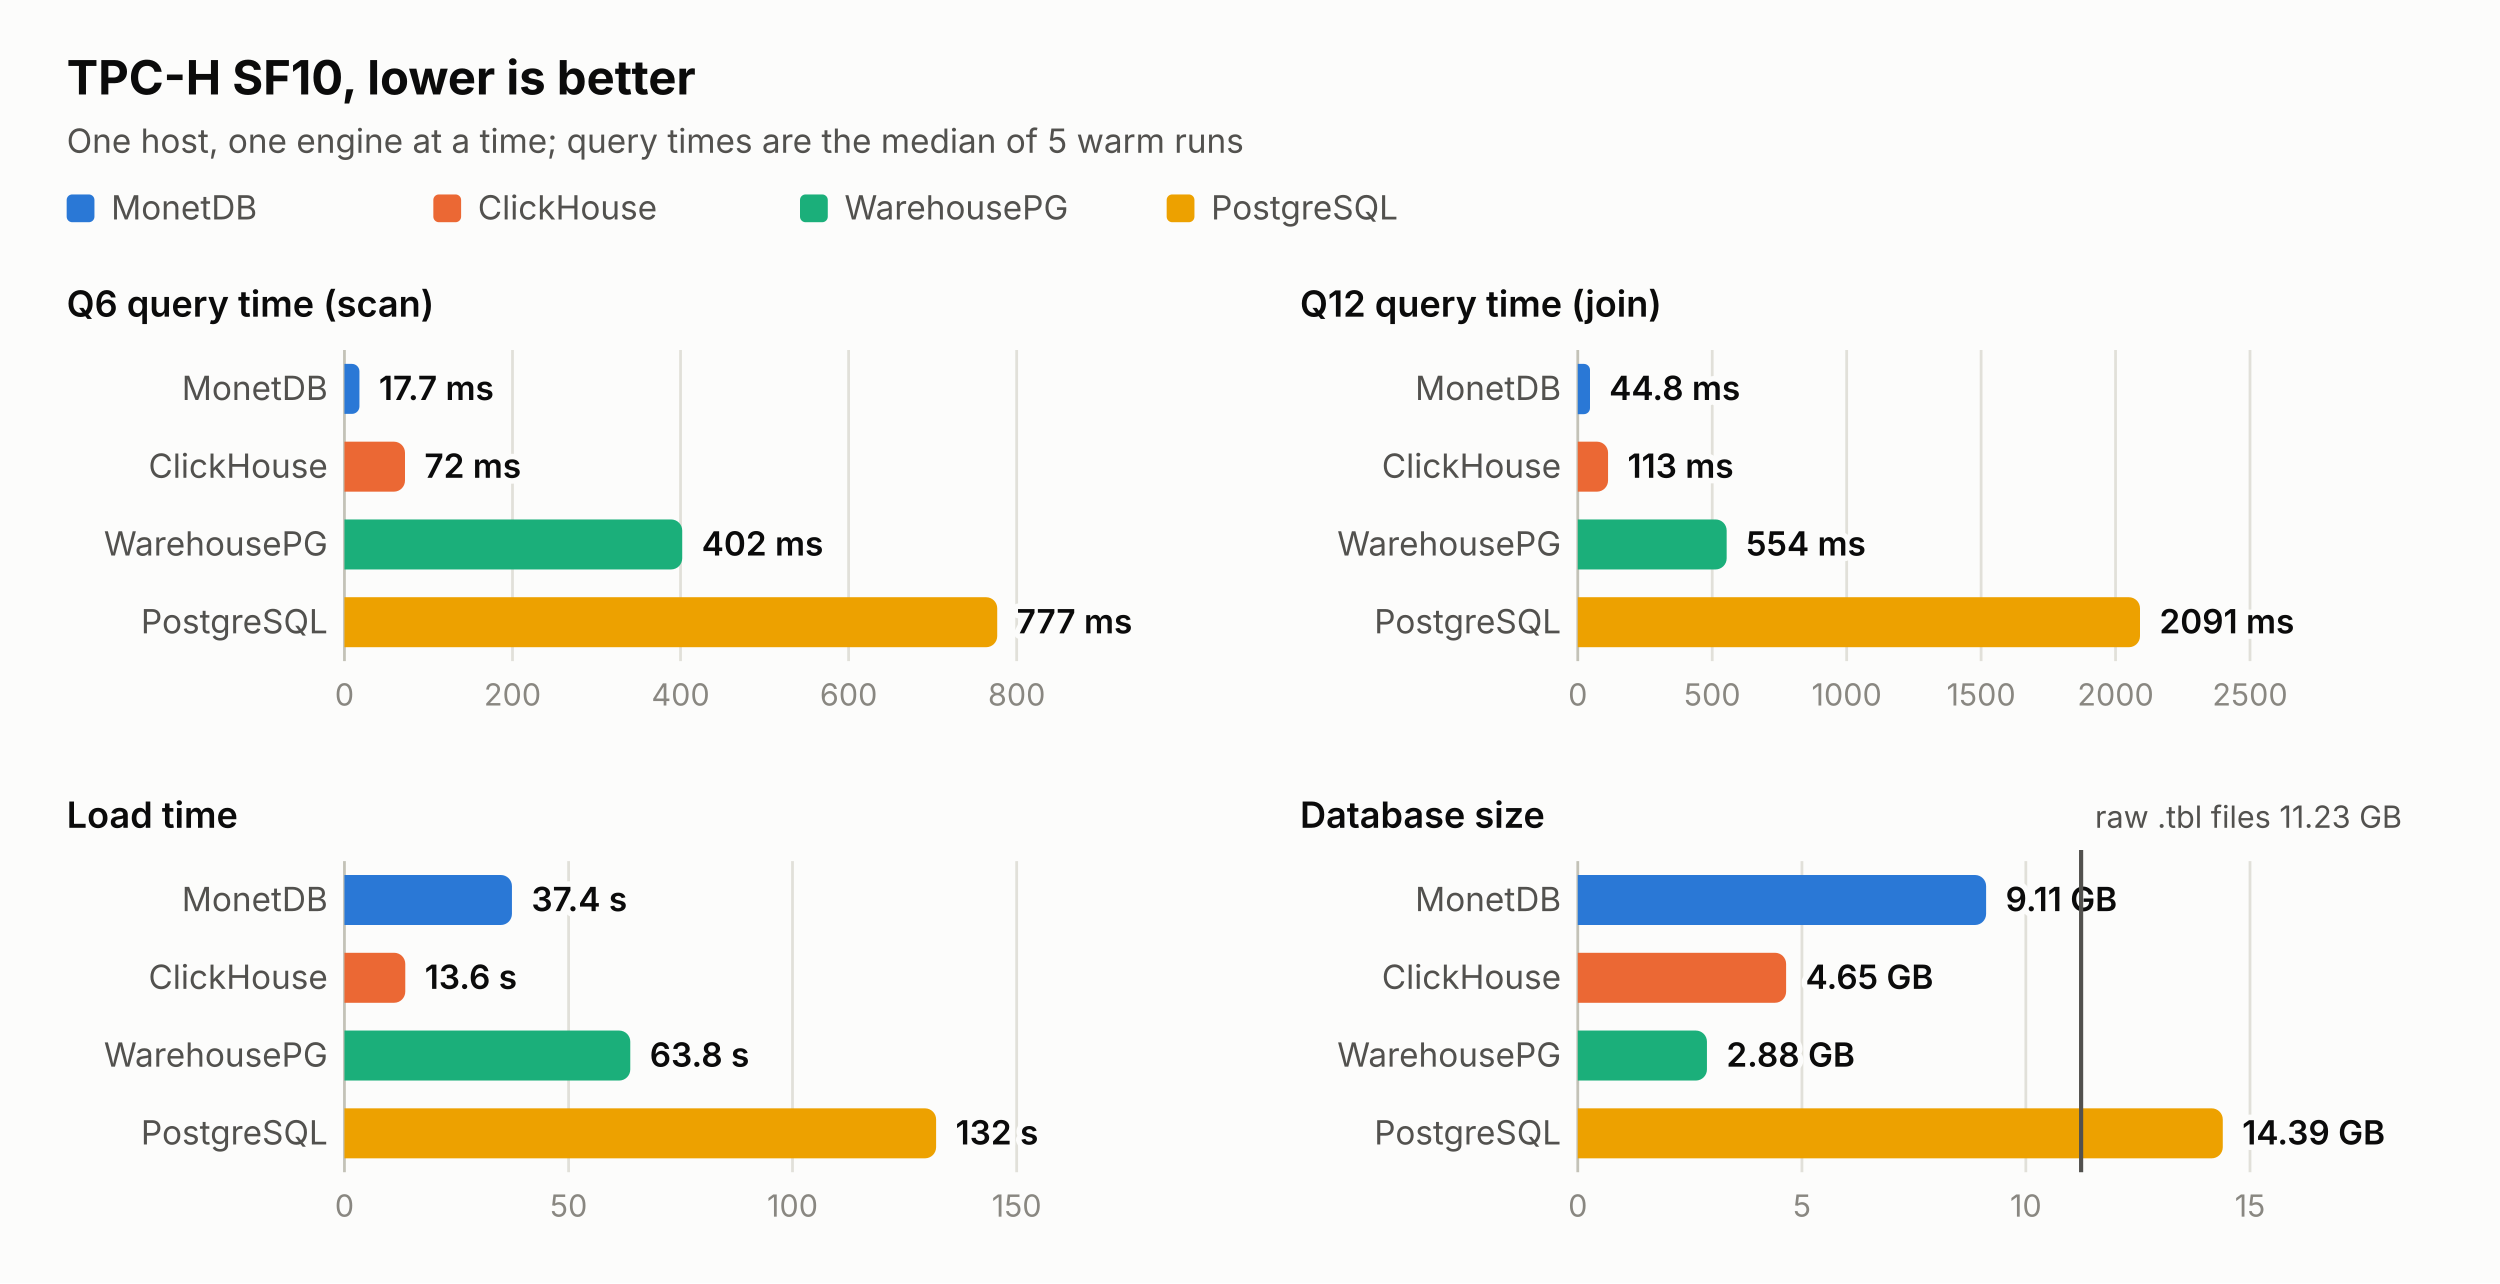
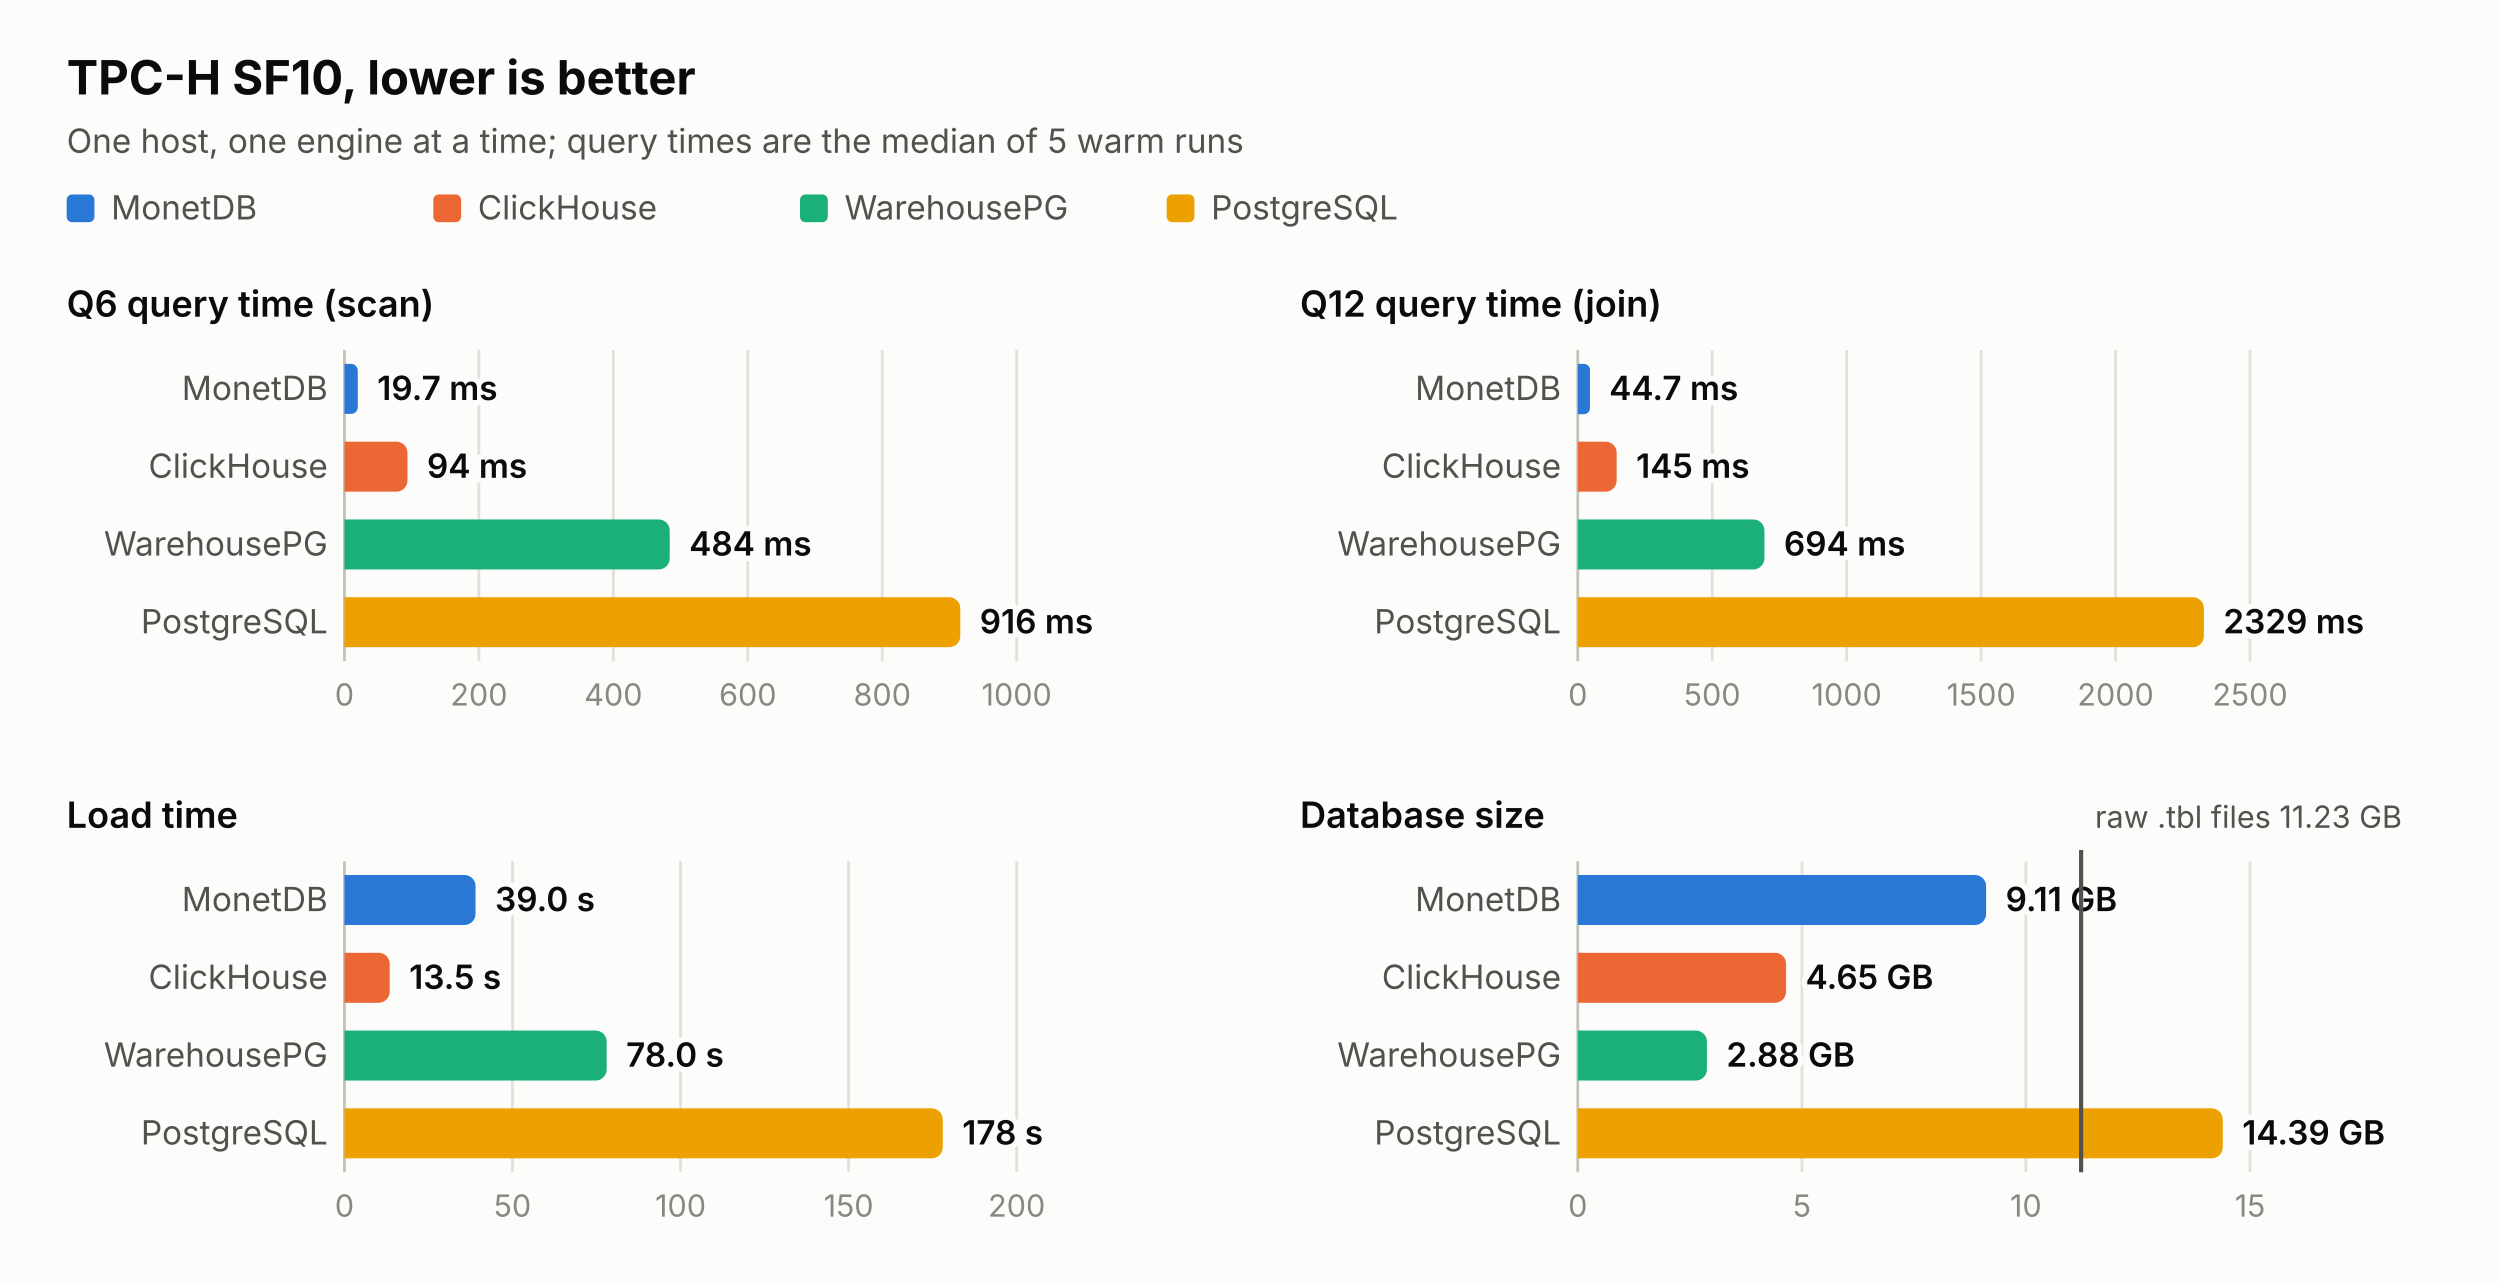
<svg xmlns="http://www.w3.org/2000/svg" viewBox="0 0 900 462" width="900" height="462" role="img" aria-labelledby="t d" font-family="system-ui, -apple-system, 'Segoe UI', sans-serif">
  <rect width="900" height="462" fill="#fcfcfb" />
  <text x="24" y="34" font-size="17" font-weight="700" fill="#0b0b0b">TPC-H SF10, lower is better</text>
  <text x="24" y="55" font-size="12" fill="#52514e">One host, one engine at a time; query times are the median of 5 warm runs</text>
  <rect x="24" y="70" width="10" height="10" rx="2" fill="#2a78d6" />
  <text x="40" y="79" font-size="12" fill="#52514e">MonetDB</text>
  <rect x="156" y="70" width="10" height="10" rx="2" fill="#eb6834" />
  <text x="172" y="79" font-size="12" fill="#52514e">ClickHouse</text>
  <rect x="288" y="70" width="10" height="10" rx="2" fill="#1baf7a" />
  <text x="304" y="79" font-size="12" fill="#52514e">WarehousePG</text>
  <rect x="420" y="70" width="10" height="10" rx="2" fill="#eda100" />
  <text x="436" y="79" font-size="12" fill="#52514e">PostgreSQL</text>
  <text x="24.0" y="114" font-size="13" font-weight="600" fill="#0b0b0b">Q6 query time (scan)</text>
  <text x="124.0" y="254" font-size="11" text-anchor="middle" fill="#898781">0</text>
-   <line x1="184.5" y1="126" x2="184.5" y2="238" stroke="#e1e0d9" stroke-width="1" />
-   <text x="184.5" y="254" font-size="11" text-anchor="middle" fill="#898781">200</text>
-   <line x1="245.0" y1="126" x2="245.0" y2="238" stroke="#e1e0d9" stroke-width="1" />
-   <text x="245.0" y="254" font-size="11" text-anchor="middle" fill="#898781">400</text>
-   <line x1="305.5" y1="126" x2="305.5" y2="238" stroke="#e1e0d9" stroke-width="1" />
-   <text x="305.5" y="254" font-size="11" text-anchor="middle" fill="#898781">600</text>
+   <line x1="172.4" y1="126" x2="172.4" y2="238" stroke="#e1e0d9" stroke-width="1" />
+   <text x="172.4" y="254" font-size="11" text-anchor="middle" fill="#898781">200</text>
+   <line x1="220.8" y1="126" x2="220.8" y2="238" stroke="#e1e0d9" stroke-width="1" />
+   <text x="220.8" y="254" font-size="11" text-anchor="middle" fill="#898781">400</text>
+   <line x1="269.2" y1="126" x2="269.2" y2="238" stroke="#e1e0d9" stroke-width="1" />
+   <text x="269.2" y="254" font-size="11" text-anchor="middle" fill="#898781">600</text>
+   <line x1="317.6" y1="126" x2="317.6" y2="238" stroke="#e1e0d9" stroke-width="1" />
+   <text x="317.6" y="254" font-size="11" text-anchor="middle" fill="#898781">800</text>
  <line x1="366.0" y1="126" x2="366.0" y2="238" stroke="#e1e0d9" stroke-width="1" />
-   <text x="366.0" y="254" font-size="11" text-anchor="middle" fill="#898781">800</text>
+   <text x="366.0" y="254" font-size="11" text-anchor="middle" fill="#898781">1000</text>
  <line x1="124.0" y1="126" x2="124.0" y2="238" stroke="#c3c2b7" stroke-width="1" />
-   <path d="M124.0,131.0 h2.7 a2.7,2.7 0 0 1 2.7,2.7 v12.6 a2.7,2.7 0 0 1 -2.7,2.7 h-2.7 z" fill="#2a78d6" />
+   <path d="M124.0,131.0 h2.4 a2.4,2.4 0 0 1 2.4,2.4 v13.2 a2.4,2.4 0 0 1 -2.4,2.4 h-2.4 z" fill="#2a78d6" />
  <text x="118.0" y="144.0" font-size="12" text-anchor="end" fill="#52514e">MonetDB</text>
-   <text x="136.4" y="144.0" font-size="12" font-weight="600" fill="#0b0b0b" stroke="#fcfcfb" stroke-width="4" stroke-linejoin="round" paint-order="stroke">17.7 ms</text>
-   <path d="M124.0,159.0 h17.8 a4.0,4.0 0 0 1 4.0,4.0 v10.0 a4.0,4.0 0 0 1 -4.0,4.0 h-17.8 z" fill="#eb6834" />
+   <text x="135.8" y="144.0" font-size="12" font-weight="600" fill="#0b0b0b" stroke="#fcfcfb" stroke-width="4" stroke-linejoin="round" paint-order="stroke">19.7 ms</text>
+   <path d="M124.0,159.0 h18.7 a4.0,4.0 0 0 1 4.0,4.0 v10.0 a4.0,4.0 0 0 1 -4.0,4.0 h-18.7 z" fill="#eb6834" />
  <text x="118.0" y="172.0" font-size="12" text-anchor="end" fill="#52514e">ClickHouse</text>
-   <text x="152.8" y="172.0" font-size="12" font-weight="600" fill="#0b0b0b" stroke="#fcfcfb" stroke-width="4" stroke-linejoin="round" paint-order="stroke">72 ms</text>
-   <path d="M124.0,187.0 h117.6 a4.0,4.0 0 0 1 4.0,4.0 v10.0 a4.0,4.0 0 0 1 -4.0,4.0 h-117.6 z" fill="#1baf7a" />
+   <text x="153.7" y="172.0" font-size="12" font-weight="600" fill="#0b0b0b" stroke="#fcfcfb" stroke-width="4" stroke-linejoin="round" paint-order="stroke">94 ms</text>
+   <path d="M124.0,187.0 h113.1 a4.0,4.0 0 0 1 4.0,4.0 v10.0 a4.0,4.0 0 0 1 -4.0,4.0 h-113.1 z" fill="#1baf7a" />
  <text x="118.0" y="200.0" font-size="12" text-anchor="end" fill="#52514e">WarehousePG</text>
-   <text x="252.6" y="200.0" font-size="12" font-weight="600" fill="#0b0b0b" stroke="#fcfcfb" stroke-width="4" stroke-linejoin="round" paint-order="stroke">402 ms</text>
-   <path d="M124.0,215.0 h231.0 a4.0,4.0 0 0 1 4.0,4.0 v10.0 a4.0,4.0 0 0 1 -4.0,4.0 h-231.0 z" fill="#eda100" />
+   <text x="248.1" y="200.0" font-size="12" font-weight="600" fill="#0b0b0b" stroke="#fcfcfb" stroke-width="4" stroke-linejoin="round" paint-order="stroke">484 ms</text>
+   <path d="M124.0,215.0 h217.7 a4.0,4.0 0 0 1 4.0,4.0 v10.0 a4.0,4.0 0 0 1 -4.0,4.0 h-217.7 z" fill="#eda100" />
  <text x="118.0" y="228.0" font-size="12" text-anchor="end" fill="#52514e">PostgreSQL</text>
-   <text x="366.0" y="228.0" font-size="12" font-weight="600" fill="#0b0b0b" stroke="#fcfcfb" stroke-width="4" stroke-linejoin="round" paint-order="stroke">777 ms</text>
+   <text x="352.7" y="228.0" font-size="12" font-weight="600" fill="#0b0b0b" stroke="#fcfcfb" stroke-width="4" stroke-linejoin="round" paint-order="stroke">916 ms</text>
  <text x="468.0" y="114" font-size="13" font-weight="600" fill="#0b0b0b">Q12 query time (join)</text>
  <text x="568.0" y="254" font-size="11" text-anchor="middle" fill="#898781">0</text>
  <line x1="616.4" y1="126" x2="616.4" y2="238" stroke="#e1e0d9" stroke-width="1" />
  <text x="616.4" y="254" font-size="11" text-anchor="middle" fill="#898781">500</text>
  <line x1="664.8" y1="126" x2="664.8" y2="238" stroke="#e1e0d9" stroke-width="1" />
  <text x="664.8" y="254" font-size="11" text-anchor="middle" fill="#898781">1000</text>
  <line x1="713.2" y1="126" x2="713.2" y2="238" stroke="#e1e0d9" stroke-width="1" />
  <text x="713.2" y="254" font-size="11" text-anchor="middle" fill="#898781">1500</text>
  <line x1="761.6" y1="126" x2="761.6" y2="238" stroke="#e1e0d9" stroke-width="1" />
  <text x="761.6" y="254" font-size="11" text-anchor="middle" fill="#898781">2000</text>
  <line x1="810.0" y1="126" x2="810.0" y2="238" stroke="#e1e0d9" stroke-width="1" />
  <text x="810.0" y="254" font-size="11" text-anchor="middle" fill="#898781">2500</text>
  <line x1="568.0" y1="126" x2="568.0" y2="238" stroke="#c3c2b7" stroke-width="1" />
  <path d="M568.0,131.0 h2.2 a2.2,2.2 0 0 1 2.2,2.2 v13.7 a2.2,2.2 0 0 1 -2.2,2.2 h-2.2 z" fill="#2a78d6" />
  <text x="562.0" y="144.0" font-size="12" text-anchor="end" fill="#52514e">MonetDB</text>
-   <text x="579.3" y="144.0" font-size="12" font-weight="600" fill="#0b0b0b" stroke="#fcfcfb" stroke-width="4" stroke-linejoin="round" paint-order="stroke">44.8 ms</text>
-   <path d="M568.0,159.0 h6.9 a4.0,4.0 0 0 1 4.0,4.0 v10.0 a4.0,4.0 0 0 1 -4.0,4.0 h-6.9 z" fill="#eb6834" />
+   <text x="579.3" y="144.0" font-size="12" font-weight="600" fill="#0b0b0b" stroke="#fcfcfb" stroke-width="4" stroke-linejoin="round" paint-order="stroke">44.7 ms</text>
+   <path d="M568.0,159.0 h10.0 a4.0,4.0 0 0 1 4.0,4.0 v10.0 a4.0,4.0 0 0 1 -4.0,4.0 h-10.0 z" fill="#eb6834" />
  <text x="562.0" y="172.0" font-size="12" text-anchor="end" fill="#52514e">ClickHouse</text>
-   <text x="585.9" y="172.0" font-size="12" font-weight="600" fill="#0b0b0b" stroke="#fcfcfb" stroke-width="4" stroke-linejoin="round" paint-order="stroke">113 ms</text>
-   <path d="M568.0,187.0 h49.6 a4.0,4.0 0 0 1 4.0,4.0 v10.0 a4.0,4.0 0 0 1 -4.0,4.0 h-49.6 z" fill="#1baf7a" />
+   <text x="589.0" y="172.0" font-size="12" font-weight="600" fill="#0b0b0b" stroke="#fcfcfb" stroke-width="4" stroke-linejoin="round" paint-order="stroke">145 ms</text>
+   <path d="M568.0,187.0 h63.2 a4.0,4.0 0 0 1 4.0,4.0 v10.0 a4.0,4.0 0 0 1 -4.0,4.0 h-63.2 z" fill="#1baf7a" />
  <text x="562.0" y="200.0" font-size="12" text-anchor="end" fill="#52514e">WarehousePG</text>
-   <text x="628.6" y="200.0" font-size="12" font-weight="600" fill="#0b0b0b" stroke="#fcfcfb" stroke-width="4" stroke-linejoin="round" paint-order="stroke">554 ms</text>
-   <path d="M568.0,215.0 h198.4 a4.0,4.0 0 0 1 4.0,4.0 v10.0 a4.0,4.0 0 0 1 -4.0,4.0 h-198.4 z" fill="#eda100" />
+   <text x="642.2" y="200.0" font-size="12" font-weight="600" fill="#0b0b0b" stroke="#fcfcfb" stroke-width="4" stroke-linejoin="round" paint-order="stroke">694 ms</text>
+   <path d="M568.0,215.0 h221.4 a4.0,4.0 0 0 1 4.0,4.0 v10.0 a4.0,4.0 0 0 1 -4.0,4.0 h-221.4 z" fill="#eda100" />
  <text x="562.0" y="228.0" font-size="12" text-anchor="end" fill="#52514e">PostgreSQL</text>
-   <text x="777.4" y="228.0" font-size="12" font-weight="600" fill="#0b0b0b" stroke="#fcfcfb" stroke-width="4" stroke-linejoin="round" paint-order="stroke">2091 ms</text>
+   <text x="800.4" y="228.0" font-size="12" font-weight="600" fill="#0b0b0b" stroke="#fcfcfb" stroke-width="4" stroke-linejoin="round" paint-order="stroke">2329 ms</text>
  <text x="24.0" y="298" font-size="13" font-weight="600" fill="#0b0b0b">Load time</text>
  <text x="124.0" y="438" font-size="11" text-anchor="middle" fill="#898781">0</text>
-   <line x1="204.7" y1="310" x2="204.7" y2="422" stroke="#e1e0d9" stroke-width="1" />
-   <text x="204.7" y="438" font-size="11" text-anchor="middle" fill="#898781">50</text>
-   <line x1="285.3" y1="310" x2="285.3" y2="422" stroke="#e1e0d9" stroke-width="1" />
-   <text x="285.3" y="438" font-size="11" text-anchor="middle" fill="#898781">100</text>
+   <line x1="184.5" y1="310" x2="184.5" y2="422" stroke="#e1e0d9" stroke-width="1" />
+   <text x="184.5" y="438" font-size="11" text-anchor="middle" fill="#898781">50</text>
+   <line x1="245.0" y1="310" x2="245.0" y2="422" stroke="#e1e0d9" stroke-width="1" />
+   <text x="245.0" y="438" font-size="11" text-anchor="middle" fill="#898781">100</text>
+   <line x1="305.5" y1="310" x2="305.5" y2="422" stroke="#e1e0d9" stroke-width="1" />
+   <text x="305.5" y="438" font-size="11" text-anchor="middle" fill="#898781">150</text>
  <line x1="366.0" y1="310" x2="366.0" y2="422" stroke="#e1e0d9" stroke-width="1" />
-   <text x="366.0" y="438" font-size="11" text-anchor="middle" fill="#898781">150</text>
+   <text x="366.0" y="438" font-size="11" text-anchor="middle" fill="#898781">200</text>
  <line x1="124.0" y1="310" x2="124.0" y2="422" stroke="#c3c2b7" stroke-width="1" />
-   <path d="M124.0,315.0 h56.3 a4.0,4.0 0 0 1 4.0,4.0 v10.0 a4.0,4.0 0 0 1 -4.0,4.0 h-56.3 z" fill="#2a78d6" />
+   <path d="M124.0,315.0 h43.2 a4.0,4.0 0 0 1 4.0,4.0 v10.0 a4.0,4.0 0 0 1 -4.0,4.0 h-43.2 z" fill="#2a78d6" />
  <text x="118.0" y="328.0" font-size="12" text-anchor="end" fill="#52514e">MonetDB</text>
-   <text x="191.3" y="328.0" font-size="12" font-weight="600" fill="#0b0b0b" stroke="#fcfcfb" stroke-width="4" stroke-linejoin="round" paint-order="stroke">37.4 s</text>
-   <path d="M124.0,343.0 h17.9 a4.0,4.0 0 0 1 4.0,4.0 v10.0 a4.0,4.0 0 0 1 -4.0,4.0 h-17.9 z" fill="#eb6834" />
+   <text x="178.2" y="328.0" font-size="12" font-weight="600" fill="#0b0b0b" stroke="#fcfcfb" stroke-width="4" stroke-linejoin="round" paint-order="stroke">39.0 s</text>
+   <path d="M124.0,343.0 h12.3 a4.0,4.0 0 0 1 4.0,4.0 v10.0 a4.0,4.0 0 0 1 -4.0,4.0 h-12.3 z" fill="#eb6834" />
  <text x="118.0" y="356.0" font-size="12" text-anchor="end" fill="#52514e">ClickHouse</text>
-   <text x="152.9" y="356.0" font-size="12" font-weight="600" fill="#0b0b0b" stroke="#fcfcfb" stroke-width="4" stroke-linejoin="round" paint-order="stroke">13.6 s</text>
-   <path d="M124.0,371.0 h98.9 a4.0,4.0 0 0 1 4.0,4.0 v10.0 a4.0,4.0 0 0 1 -4.0,4.0 h-98.9 z" fill="#1baf7a" />
+   <text x="147.3" y="356.0" font-size="12" font-weight="600" fill="#0b0b0b" stroke="#fcfcfb" stroke-width="4" stroke-linejoin="round" paint-order="stroke">13.5 s</text>
+   <path d="M124.0,371.0 h90.4 a4.0,4.0 0 0 1 4.0,4.0 v10.0 a4.0,4.0 0 0 1 -4.0,4.0 h-90.4 z" fill="#1baf7a" />
  <text x="118.0" y="384.0" font-size="12" text-anchor="end" fill="#52514e">WarehousePG</text>
-   <text x="233.9" y="384.0" font-size="12" font-weight="600" fill="#0b0b0b" stroke="#fcfcfb" stroke-width="4" stroke-linejoin="round" paint-order="stroke">63.8 s</text>
-   <path d="M124.0,399.0 h209.0 a4.0,4.0 0 0 1 4.0,4.0 v10.0 a4.0,4.0 0 0 1 -4.0,4.0 h-209.0 z" fill="#eda100" />
+   <text x="225.4" y="384.0" font-size="12" font-weight="600" fill="#0b0b0b" stroke="#fcfcfb" stroke-width="4" stroke-linejoin="round" paint-order="stroke">78.0 s</text>
+   <path d="M124.0,399.0 h211.4 a4.0,4.0 0 0 1 4.0,4.0 v10.0 a4.0,4.0 0 0 1 -4.0,4.0 h-211.4 z" fill="#eda100" />
  <text x="118.0" y="412.0" font-size="12" text-anchor="end" fill="#52514e">PostgreSQL</text>
-   <text x="344.0" y="412.0" font-size="12" font-weight="600" fill="#0b0b0b" stroke="#fcfcfb" stroke-width="4" stroke-linejoin="round" paint-order="stroke">132 s</text>
+   <text x="346.4" y="412.0" font-size="12" font-weight="600" fill="#0b0b0b" stroke="#fcfcfb" stroke-width="4" stroke-linejoin="round" paint-order="stroke">178 s</text>
  <text x="468.0" y="298" font-size="13" font-weight="600" fill="#0b0b0b">Database size</text>
  <text x="568.0" y="438" font-size="11" text-anchor="middle" fill="#898781">0</text>
  <line x1="648.7" y1="310" x2="648.7" y2="422" stroke="#e1e0d9" stroke-width="1" />
  <text x="648.7" y="438" font-size="11" text-anchor="middle" fill="#898781">5</text>
  <line x1="729.3" y1="310" x2="729.3" y2="422" stroke="#e1e0d9" stroke-width="1" />
  <text x="729.3" y="438" font-size="11" text-anchor="middle" fill="#898781">10</text>
  <line x1="810.0" y1="310" x2="810.0" y2="422" stroke="#e1e0d9" stroke-width="1" />
  <text x="810.0" y="438" font-size="11" text-anchor="middle" fill="#898781">15</text>
  <line x1="568.0" y1="310" x2="568.0" y2="422" stroke="#c3c2b7" stroke-width="1" />
  <path d="M568.0,315.0 h143.0 a4.0,4.0 0 0 1 4.0,4.0 v10.0 a4.0,4.0 0 0 1 -4.0,4.0 h-143.0 z" fill="#2a78d6" />
  <text x="562.0" y="328.0" font-size="12" text-anchor="end" fill="#52514e">MonetDB</text>
  <text x="722.0" y="328.0" font-size="12" font-weight="600" fill="#0b0b0b" stroke="#fcfcfb" stroke-width="4" stroke-linejoin="round" paint-order="stroke">9.11 GB</text>
  <path d="M568.0,343.0 h71.0 a4.0,4.0 0 0 1 4.0,4.0 v10.0 a4.0,4.0 0 0 1 -4.0,4.0 h-71.0 z" fill="#eb6834" />
  <text x="562.0" y="356.0" font-size="12" text-anchor="end" fill="#52514e">ClickHouse</text>
  <text x="650.0" y="356.0" font-size="12" font-weight="600" fill="#0b0b0b" stroke="#fcfcfb" stroke-width="4" stroke-linejoin="round" paint-order="stroke">4.65 GB</text>
  <path d="M568.0,371.0 h42.5 a4.0,4.0 0 0 1 4.0,4.0 v10.0 a4.0,4.0 0 0 1 -4.0,4.0 h-42.5 z" fill="#1baf7a" />
  <text x="562.0" y="384.0" font-size="12" text-anchor="end" fill="#52514e">WarehousePG</text>
  <text x="621.5" y="384.0" font-size="12" font-weight="600" fill="#0b0b0b" stroke="#fcfcfb" stroke-width="4" stroke-linejoin="round" paint-order="stroke">2.88 GB</text>
  <path d="M568.0,399.0 h228.2 a4.0,4.0 0 0 1 4.0,4.0 v10.0 a4.0,4.0 0 0 1 -4.0,4.0 h-228.2 z" fill="#eda100" />
  <text x="562.0" y="412.0" font-size="12" text-anchor="end" fill="#52514e">PostgreSQL</text>
  <text x="807.2" y="412.0" font-size="12" font-weight="600" fill="#0b0b0b" stroke="#fcfcfb" stroke-width="4" stroke-linejoin="round" paint-order="stroke">14.39 GB</text>
  <line x1="749.2" y1="306" x2="749.2" y2="422" stroke="#52514e" stroke-width="1.5" />
  <text x="754.2" y="298" font-size="11" fill="#52514e">raw .tbl files 11.23 GB</text>
</svg>
